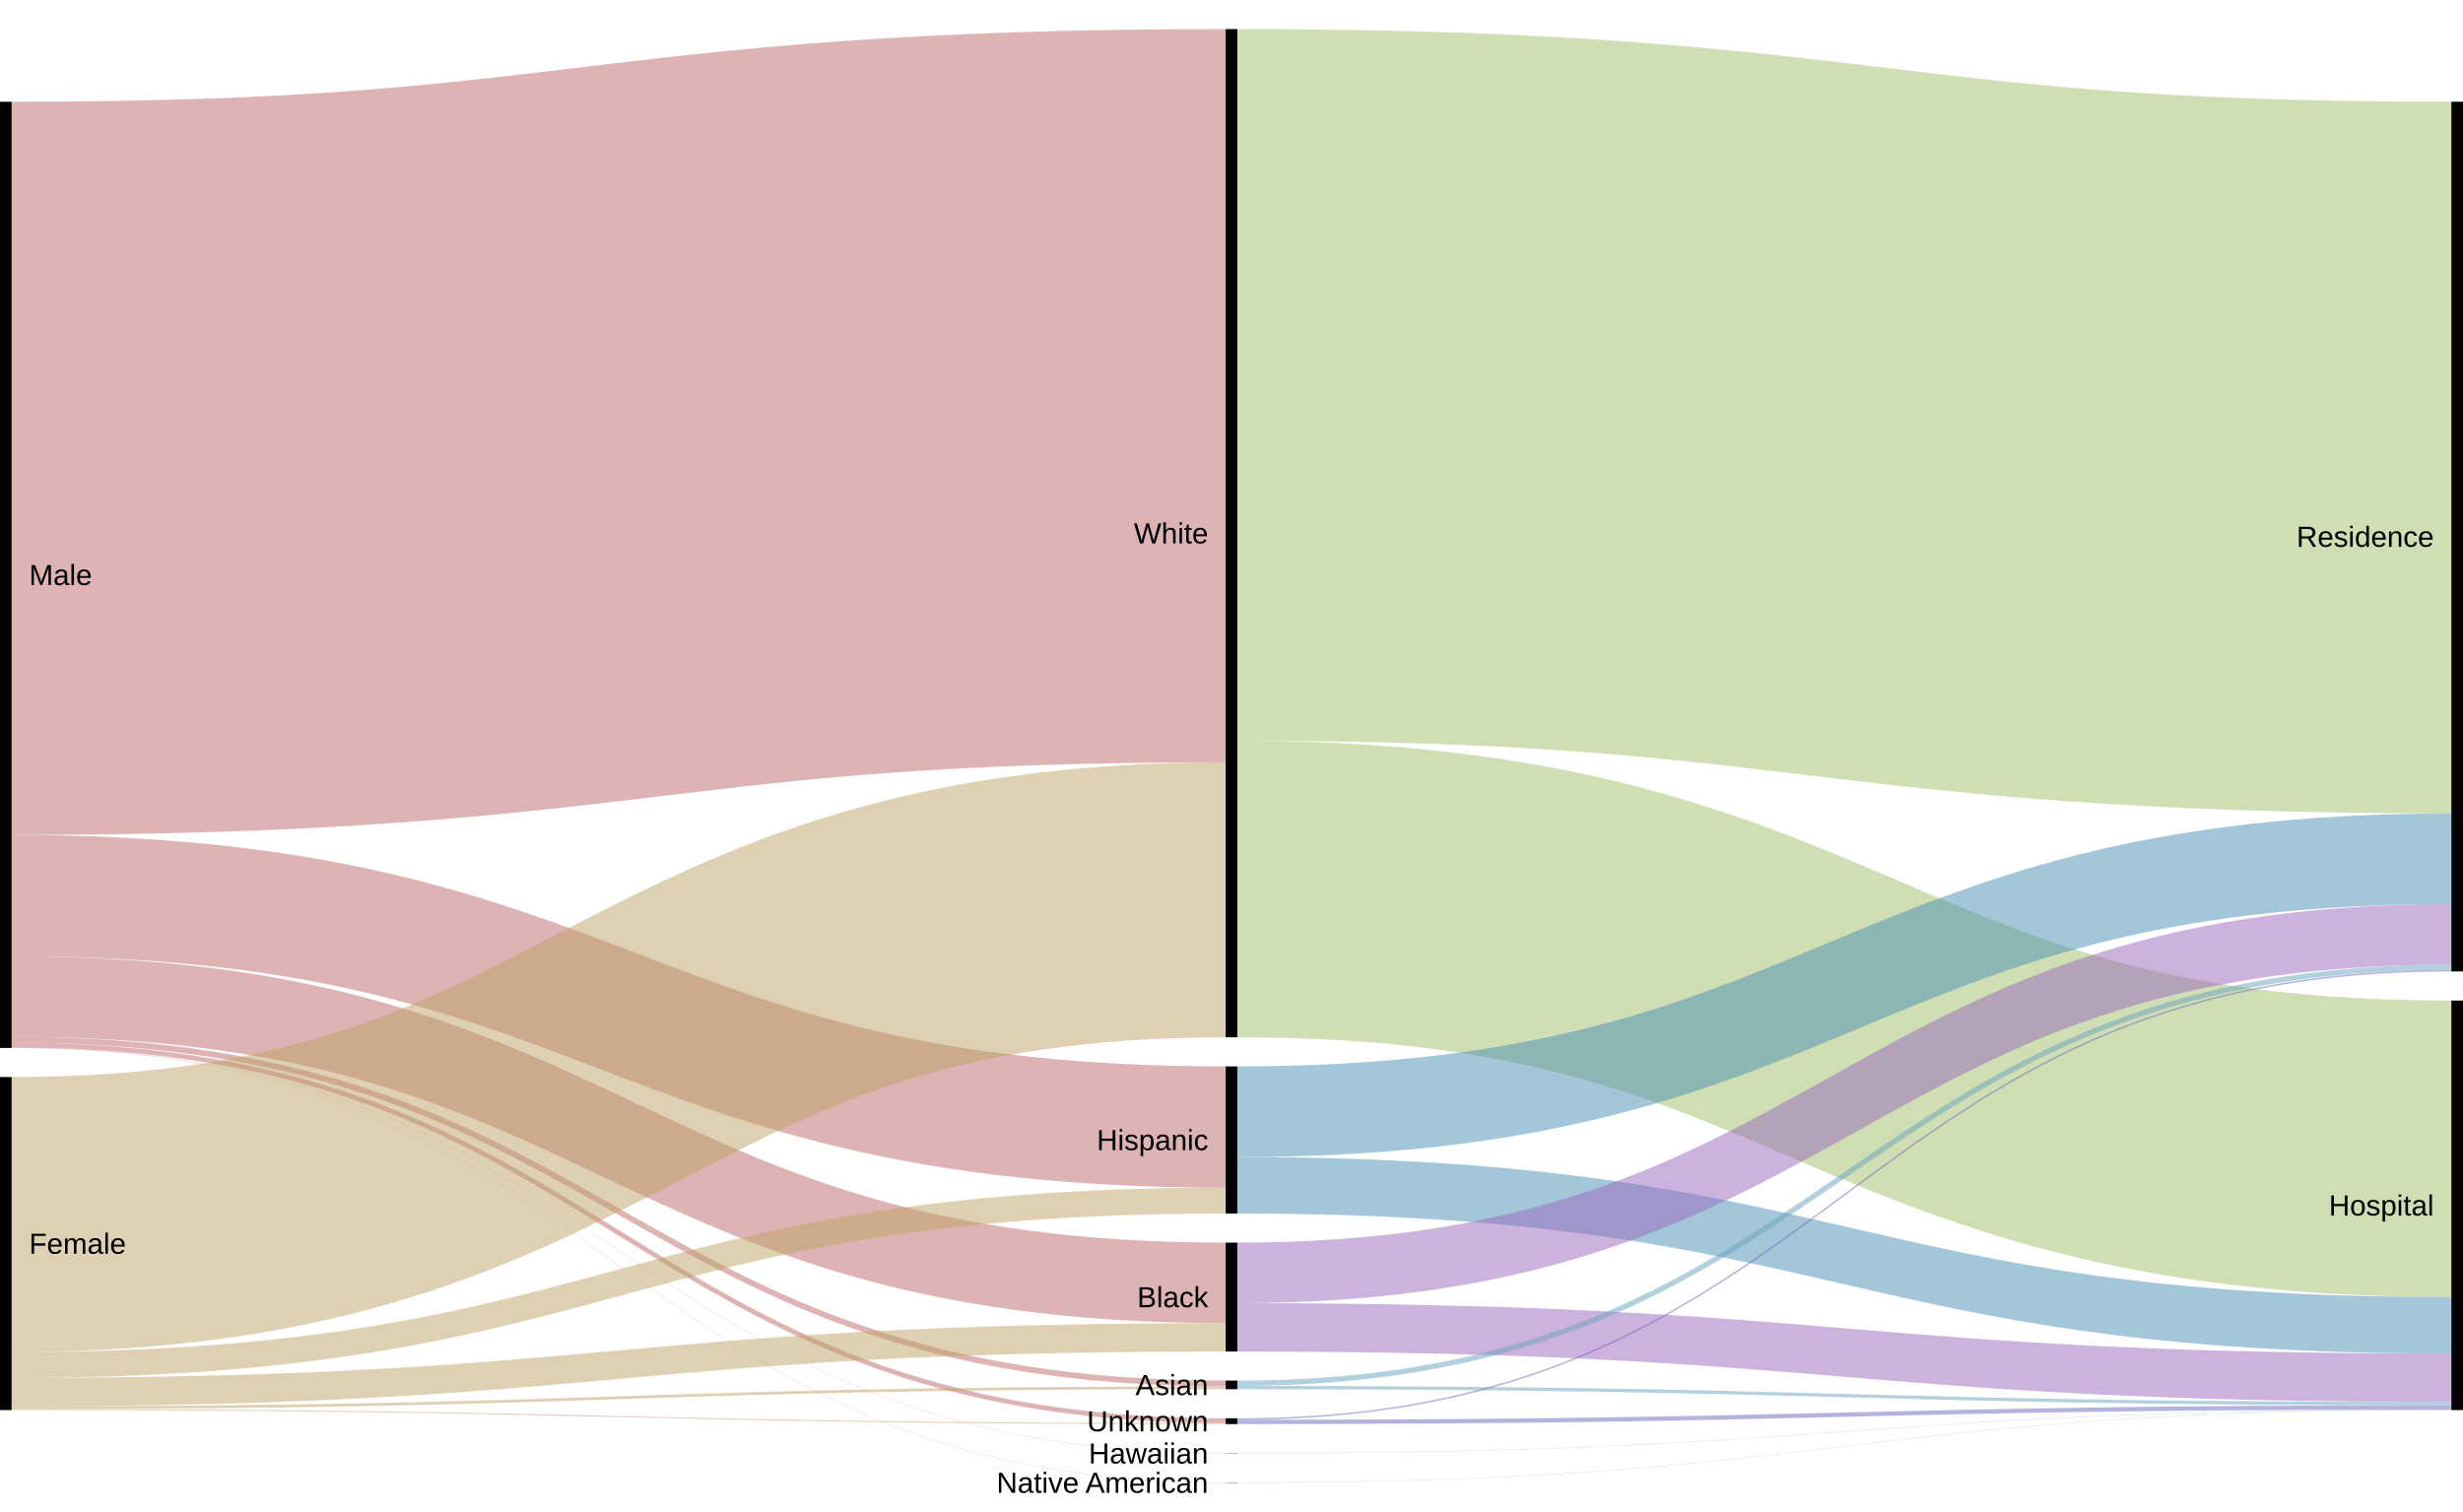
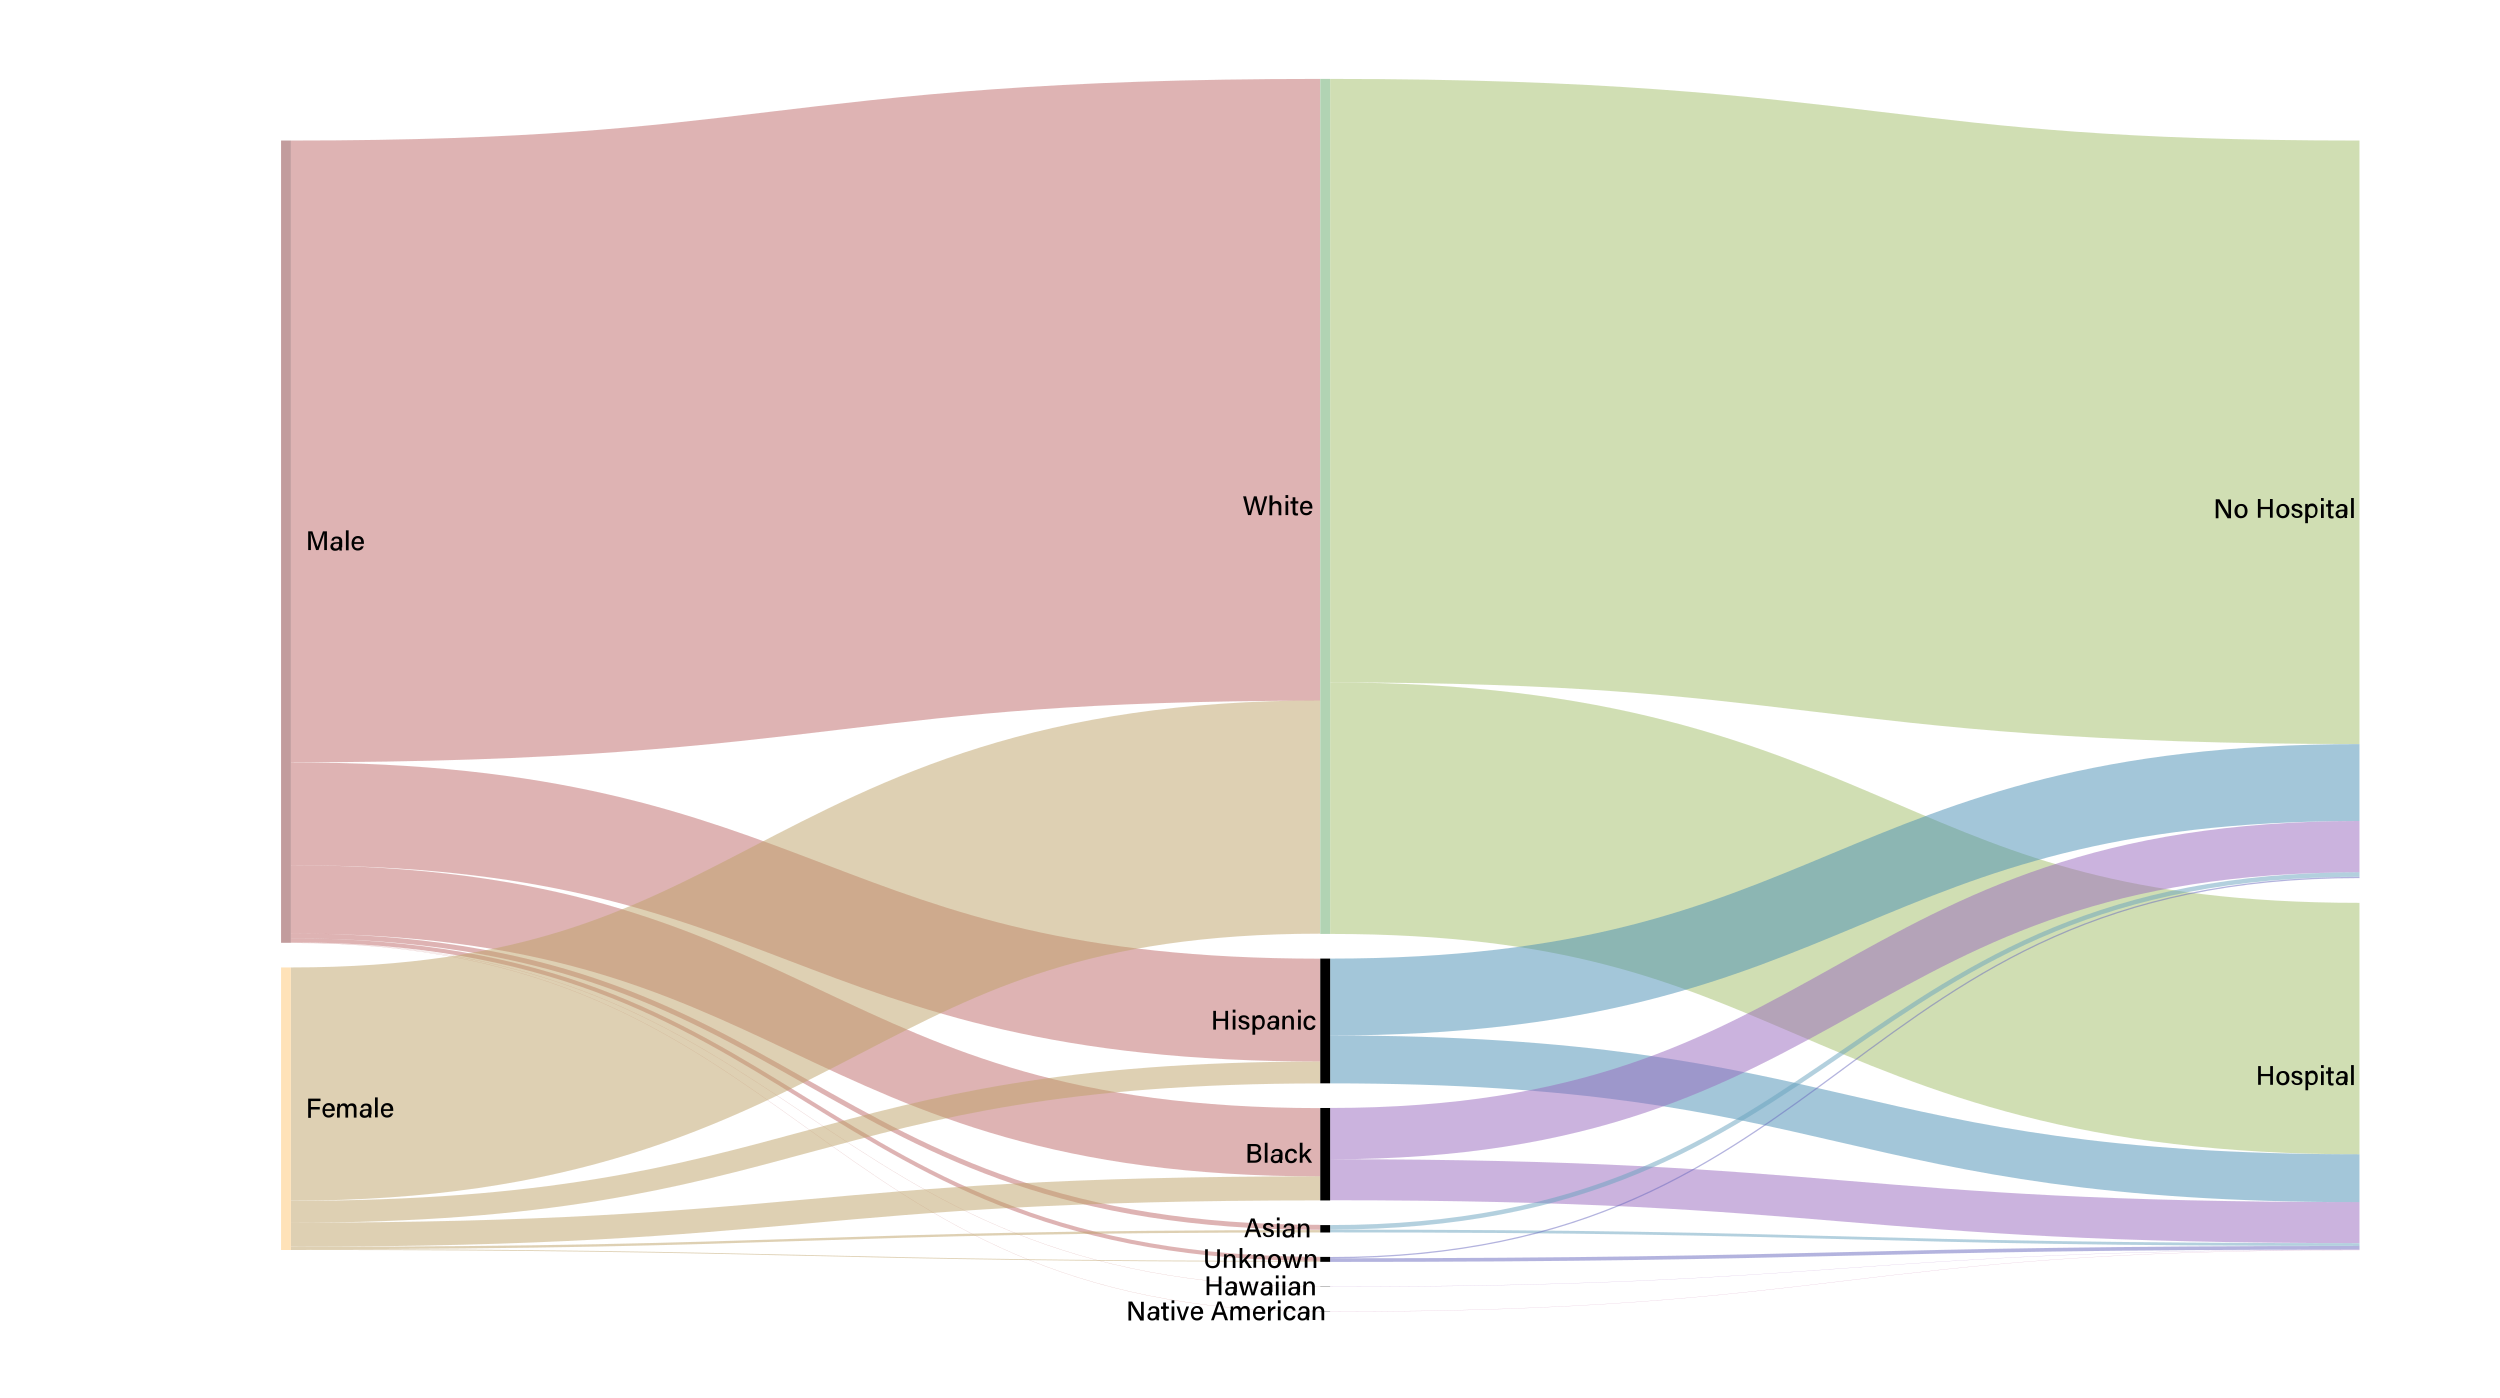
- <svg xmlns="http://www.w3.org/2000/svg" width="847" height="520" version="1.1">
+ <svg xmlns="http://www.w3.org/2000/svg" version="1.1" id="Layer_1" x="0px" y="0px" viewBox="0 0 1014 567" style="enable-background:new 0 0 1014 567;" xml:space="preserve">
+   <style type="text/css">
+ 	.st0{fill:none;stroke:#BF6969;stroke-width:252.188;stroke-opacity:0.5;}
+ 	.st1{fill:none;stroke:#BF6969;stroke-width:41.726;stroke-opacity:0.5;}
+ 	.st2{fill:none;stroke:#BF6969;stroke-width:27.701;stroke-opacity:0.5;}
+ 	.st3{fill:none;stroke:#BF6969;stroke-width:2.004;stroke-opacity:0.5;}
+ 	.st4{fill:none;stroke:#BF6969;stroke-width:1.655;stroke-opacity:0.5;}
+ 	.st5{fill:none;stroke:#BF6969;stroke-width:8.711147e-02;stroke-opacity:0.5;}
+ 	.st6{fill:none;stroke:#BFA269;stroke-width:8.885;stroke-opacity:0.5;}
+ 	.st7{fill:none;stroke:#BFA269;stroke-width:94.603;stroke-opacity:0.5;}
+ 	.st8{fill:none;stroke:#BFA269;stroke-width:9.757;stroke-opacity:0.5;}
+ 	.st9{fill:none;stroke:#BFA269;stroke-width:0.348;stroke-opacity:0.5;}
+ 	.st10{fill:none;stroke:#BFA269;stroke-width:0.958;stroke-opacity:0.5;}
+ 	.st11{fill:none;stroke:#A2BF69;stroke-width:244.783;stroke-opacity:0.5;}
+ 	.st12{fill:none;stroke:#A2BF69;stroke-width:102.007;stroke-opacity:0.5;}
+ 	.st13{fill:none;stroke:#488EB5;stroke-width:31.186;stroke-opacity:0.5;}
+ 	.st14{fill:none;stroke:#488EB5;stroke-width:19.426;stroke-opacity:0.5;}
+ 	.st15{fill:none;stroke:#9969BF;stroke-width:16.638;stroke-opacity:0.5;}
+ 	.st16{fill:none;stroke:#9969BF;stroke-width:20.82;stroke-opacity:0.5;}
+ 	.st17{fill:none;stroke:#69A2BF;stroke-width:1.132;stroke-opacity:0.5;}
+ 	.st18{fill:none;stroke:#69A2BF;stroke-width:1.829;stroke-opacity:0.5;}
+ 	.st19{fill:none;stroke:#6969BF;stroke-width:0.523;stroke-opacity:0.5;}
+ 	.st20{fill:none;stroke:#6969BF;stroke-width:1.481;stroke-opacity:0.5;}
+ 	.st21{fill:none;stroke:#A269BF;stroke-width:8.711147e-02;stroke-opacity:0.5;}
+ 	.st22{fill:none;stroke:#BF69A2;stroke-width:8.711147e-02;stroke-opacity:0.5;}
+ 	.st23{enable-background:new    ;}
+ 	.st24{fill:#B1D3B3;}
+ 	.st25{fill:#FFE2B8;}
+ 	.st26{fill:#C29C9D;}
+ </style>
  <g transform="translate(0, 10)">
-     <g class="links" fill="none" stroke-opacity="0.5">
-       <path d="M4,151.094C212.75,151.094,212.75,126.094,421.5,126.094" stroke-width="252.188" style="stroke: rgb(191, 105, 105);" />
-       <path d="M4,298.051C212.75,298.051,212.75,377.654,421.5,377.654" stroke-width="41.726" style="stroke: rgb(191, 105, 105);" />
-       <path d="M4,332.765C212.75,332.765,212.75,431.253,421.5,431.253" stroke-width="27.701" style="stroke: rgb(191, 105, 105);" />
-       <path d="M4,347.617C212.75,347.617,212.75,465.862,421.5,465.862" stroke-width="2.004" style="stroke: rgb(191, 105, 105);" />
-       <path d="M4,349.447C212.75,349.447,212.75,478.65,421.5,478.65" stroke-width="1.655" style="stroke: rgb(191, 105, 105);" />
-       <path d="M4,350.318C212.75,350.318,212.75,489.869,421.5,489.869" stroke-width="0.087" style="stroke: rgb(191, 105, 105);" />
-       <path d="M4,350.405C212.75,350.405,212.75,499.956,421.5,499.956" stroke-width="0.087" style="stroke: rgb(191, 105, 105);" />
-       <path d="M4,459.494C212.75,459.494,212.75,402.96,421.5,402.96" stroke-width="8.885" style="stroke: rgb(191, 162, 105);" />
-       <path d="M4,407.75C212.75,407.75,212.75,299.489,421.5,299.489" stroke-width="94.603" style="stroke: rgb(191, 162, 105);" />
-       <path d="M4,468.815C212.75,468.815,212.75,449.982,421.5,449.982" stroke-width="9.756" style="stroke: rgb(191, 162, 105);" />
-       <path d="M4,474.826C212.75,474.826,212.75,479.652,421.5,479.652" stroke-width="0.348" style="stroke: rgb(191, 162, 105);" />
-       <path d="M4,474.172C212.75,474.172,212.75,467.343,421.5,467.343" stroke-width="0.958" style="stroke: rgb(191, 162, 105);" />
-       <path d="M425.5,122.392C634.25,122.392,634.25,147.392,843,147.392" stroke-width="244.783" style="stroke: rgb(162, 191, 105);" />
-       <path d="M425.5,295.787C634.25,295.787,634.25,385.145,843,385.145" stroke-width="102.008" style="stroke: rgb(162, 191, 105);" />
-       <path d="M425.5,372.384C634.25,372.384,634.25,285.376,843,285.376" stroke-width="31.186" style="stroke: rgb(72, 142, 181);" />
-       <path d="M425.5,397.69C634.25,397.69,634.25,445.861,843,445.861" stroke-width="19.426" style="stroke: rgb(72, 142, 181);" />
-       <path d="M425.5,446.541C634.25,446.541,634.25,463.893,843,463.893" stroke-width="16.638" style="stroke: rgb(153, 105, 191);" />
-       <path d="M425.5,427.812C634.25,427.812,634.25,311.379,843,311.379" stroke-width="20.82" style="stroke: rgb(153, 105, 191);" />
-       <path d="M425.5,467.256C634.25,467.256,634.25,472.779,843,472.779" stroke-width="1.132" style="stroke: rgb(105, 162, 191);" />
-       <path d="M425.5,465.775C634.25,465.775,634.25,322.703,843,322.703" stroke-width="1.829" style="stroke: rgb(105, 162, 191);" />
-       <path d="M425.5,478.084C634.25,478.084,634.25,323.879,843,323.879" stroke-width="0.523" style="stroke: rgb(105, 105, 191);" />
-       <path d="M425.5,479.085C634.25,479.085,634.25,474.085,843,474.085" stroke-width="1.481" style="stroke: rgb(105, 105, 191);" />
-       <path d="M425.5,489.869C634.25,489.869,634.25,474.869,843,474.869" stroke-width="0.087" style="stroke: rgb(162, 105, 191);" />
-       <path d="M425.5,499.956C634.25,499.956,634.25,474.956,843,474.956" stroke-width="0.087" style="stroke: rgb(191, 105, 162);" />
+     <g>
+       <path class="st0" d="M118,173.1c208.8,0,208.8-25,417.5-25" />
+       <path class="st1" d="M118,320.1c208.8,0,208.8,79.6,417.5,79.6" />
+       <path class="st2" d="M118,354.8c208.8,0,208.8,98.5,417.5,98.5" />
+       <path class="st3" d="M118,369.6c208.8,0,208.8,118.2,417.5,118.2" />
+       <path class="st4" d="M118,371.4c208.8,0,208.8,129.2,417.5,129.2" />
+       <path class="st5" d="M118,372.3c208.8,0,208.8,139.6,417.5,139.6" />
+       <path class="st5" d="M118,372.4c208.8,0,208.8,149.6,417.5,149.6" />
+       <path class="st6" d="M118,481.5c208.8,0,208.8-56.5,417.5-56.5" />
+       <path class="st7" d="M118,429.7c208.8,0,208.8-108.3,417.5-108.3" />
+       <path class="st8" d="M118,490.8c208.8,0,208.8-18.8,417.5-18.8" />
+       <path class="st9" d="M118,496.8c208.8,0,208.8,4.8,417.5,4.8" />
+       <path class="st10" d="M118,496.2c208.8,0,208.8-6.8,417.5-6.8" />
+       <path class="st11" d="M539.5,144.4c208.8,0,208.8,25,417.5,25" />
+       <path class="st12" d="M539.5,317.8c208.8,0,208.8,89.4,417.5,89.4" />
+       <path class="st13" d="M539.5,394.4c208.8,0,208.8-87,417.5-87" />
+       <path class="st14" d="M539.5,419.7c208.8,0,208.8,48.2,417.5,48.2" />
+       <path class="st15" d="M539.5,468.5c208.8,0,208.8,17.4,417.5,17.4" />
+       <path class="st16" d="M539.5,449.8c208.8,0,208.8-116.4,417.5-116.4" />
+       <path class="st17" d="M539.5,489.3c208.8,0,208.8,5.5,417.5,5.5" />
+       <path class="st18" d="M539.5,487.8c208.8,0,208.8-143.1,417.5-143.1" />
+       <path class="st19" d="M539.5,500.1c208.8,0,208.8-154.2,417.5-154.2" />
+       <path class="st20" d="M539.5,501.1c208.8,0,208.8-5,417.5-5" />
+       <path class="st21" d="M539.5,511.9c208.8,0,208.8-15,417.5-15" />
+       <path class="st22" d="M539.5,522c208.8,0,208.8-25,417.5-25" />
    </g>
-     <g class="nodes" font-family="Arial, Helvetica" font-size="10">
-       <g>
-         <rect x="843" y="334.141" height="140.859" width="4" fill="#000" />
-         <text x="837" y="404.57" dy="0.35em" text-anchor="end">Hospital</text>
-       </g>
-       <g>
-         <rect x="843" y="25" height="299.141" width="4" fill="#000" />
-         <text x="837" y="174.57" dy="0.35em" text-anchor="end">Residence</text>
-       </g>
-       <g>
-         <rect x="421.5" y="464.86" height="2.962" width="4" fill="#000" />
-         <text x="415.5" y="466.341" dy="0.35em" text-anchor="end">Asian</text>
-       </g>
-       <g>
-         <rect x="421.5" y="417.402" height="37.458" width="4" fill="#000" />
-         <text x="415.5" y="436.131" dy="0.35em" text-anchor="end">Black</text>
-       </g>
-       <g>
-         <rect x="421.5" y="489.826" height="0.087" width="4" fill="#000" />
-         <text x="415.5" y="489.869" dy="0.35em" text-anchor="end">Hawaiian</text>
-       </g>
-       <g>
-         <rect x="421.5" y="356.791" height="50.612" width="4" fill="#000" />
-         <text x="415.5" y="382.097" dy="0.35em" text-anchor="end">Hispanic</text>
-       </g>
-       <g>
-         <rect x="421.5" y="499.913" height="0.087" width="4" fill="#000" />
-         <text x="415.5" y="499.956" dy="0.35em" text-anchor="end">Native American</text>
-       </g>
-       <g>
-         <rect x="421.5" y="477.822" height="2.004" width="4" fill="#000" />
-         <text x="415.5" y="478.824" dy="0.35em" text-anchor="end">Unknown</text>
-       </g>
-       <g>
-         <rect x="421.5" y="-2.842170943040401e-14" height="346.791" width="4" fill="#000" />
-         <text x="415.5" y="173.395" dy="0.35em" text-anchor="end">White</text>
-       </g>
-       <g>
-         <rect x="0" y="360.448" height="114.552" width="4" fill="#000" />
-         <text x="10" y="417.724" dy="0.35em" text-anchor="start">Female</text>
-       </g>
-       <g>
-         <rect x="0" y="25" height="325.448" width="4" fill="#000" />
-         <text x="10" y="187.724" dy="0.35em" text-anchor="start">Male</text>
+     <g>
+       <g>
+         <g>
+           <g class="st23">
+             <path d="M915.9,422.4h1.1v3.2h3.8v-3.2h1.1v7.6h-1.1v-3.5H917v3.5h-1.1V422.4z" />
+             <path d="M928.6,427.3c0,1.6-0.9,2.9-2.7,2.9c-1.6,0-2.6-1.2-2.6-2.9c0-1.7,1-2.9,2.7-2.9C927.6,424.3,928.6,425.5,928.6,427.3z        M924.4,427.3c0,1.2,0.6,2,1.5,2c1,0,1.5-0.8,1.5-2c0-1.2-0.5-2.1-1.5-2.1C925,425.2,924.4,426,924.4,427.3z" />
+             <path d="M930.4,428.5c0.2,0.6,0.6,0.9,1.3,0.9c0.8,0,1.1-0.3,1.1-0.8c0-0.5-0.3-0.7-1.3-1c-1.6-0.4-2-0.9-2-1.7       c0-0.8,0.6-1.6,2.1-1.6c1.5,0,2.1,0.9,2.2,1.6h-1c-0.1-0.3-0.3-0.8-1.2-0.8c-0.7,0-1,0.3-1,0.7c0,0.4,0.2,0.6,1.2,0.8       c1.7,0.4,2.1,1,2.1,1.8c0,1-0.8,1.7-2.2,1.7c-1.5,0-2.2-0.8-2.3-1.8H930.4z" />
+             <path d="M936.2,429.4v2.8h-1.1v-6.4c0-0.5,0-0.9,0-1.4h1c0,0.2,0,0.5,0,0.8c0.3-0.5,0.8-1,1.8-1c1.3,0,2.2,1.1,2.2,2.8       c0,2-1.1,3.1-2.4,3.1C936.9,430.2,936.4,429.8,936.2,429.4z M939.1,427.2c0-1.2-0.5-1.9-1.4-1.9c-1.1,0-1.5,0.7-1.5,2       c0,1.3,0.4,2,1.5,2C938.6,429.3,939.1,428.5,939.1,427.2z" />
+             <path d="M941.4,422h1.1v1.2h-1.1V422z M941.4,424.5h1.1v5.6h-1.1V424.5z" />
+             <path d="M943.4,424.5h0.9v-1.6h1.1v1.6h1.2v0.9h-1.2v3.2c0,0.5,0.1,0.8,0.6,0.8c0.1,0,0.3,0,0.5,0v0.8       c-0.3,0.1-0.6,0.1-0.9,0.1c-0.9,0-1.3-0.5-1.3-1.4v-3.4h-0.9V424.5z" />
+             <path d="M952,428.8c0,0.5,0,1.1,0.1,1.3h-1c0-0.1-0.1-0.4-0.1-0.7c-0.2,0.4-0.6,0.8-1.7,0.8c-1.3,0-1.9-0.9-1.9-1.7       c0-1.3,1-1.8,2.7-1.8c0.4,0,0.7,0,0.9,0v-0.5c0-0.5-0.2-1-1.1-1c-0.9,0-1,0.4-1.1,0.9h-1c0.1-0.8,0.6-1.7,2.2-1.7       c1.4,0,2.2,0.6,2.2,1.9V428.8z M950.9,427.4c-0.2,0-0.6,0-0.9,0c-1.1,0-1.6,0.3-1.6,1c0,0.5,0.4,1,1,1c1.3,0,1.4-0.9,1.4-1.8       V427.4z" />
+             <path d="M953.6,430.1V422h1.1v8.1H953.6z" />
+           </g>
+         </g>
+       </g>
+       <g>
+         <g>
+           <g class="st23">
+             <path d="M898.7,200.1v-7.6h1.5c1.1,1.8,3.3,5.4,3.7,6.3h0c-0.1-0.9-0.1-2.2-0.1-3.4v-2.8h1.1v7.6h-1.4c-1-1.6-3.4-5.6-3.8-6.5       h0c0.1,0.8,0.1,2.2,0.1,3.6v2.9H898.7z" />
+             <path d="M911.6,197.3c0,1.6-0.9,2.9-2.7,2.9c-1.6,0-2.6-1.2-2.6-2.9c0-1.7,1-2.9,2.7-2.9C910.6,194.3,911.6,195.5,911.6,197.3z        M907.5,197.3c0,1.2,0.6,2,1.5,2c1,0,1.5-0.8,1.5-2c0-1.2-0.5-2.1-1.5-2.1C908,195.2,907.5,196,907.5,197.3z" />
+             <path d="M915.8,192.4h1.1v3.2h3.8v-3.2h1.1v7.6h-1.1v-3.5h-3.8v3.5h-1.1V192.4z" />
+             <path d="M928.6,197.3c0,1.6-0.9,2.9-2.7,2.9c-1.6,0-2.6-1.2-2.6-2.9c0-1.7,1-2.9,2.7-2.9C927.5,194.3,928.6,195.5,928.6,197.3z        M924.4,197.3c0,1.2,0.6,2,1.5,2c1,0,1.5-0.8,1.5-2c0-1.2-0.5-2.1-1.5-2.1C924.9,195.2,924.4,196,924.4,197.3z" />
+             <path d="M930.4,198.5c0.2,0.6,0.6,0.9,1.3,0.9c0.8,0,1.1-0.3,1.1-0.8c0-0.5-0.3-0.7-1.3-1c-1.6-0.4-2-0.9-2-1.7       c0-0.8,0.6-1.6,2.1-1.6c1.5,0,2.1,0.9,2.2,1.6h-1c-0.1-0.3-0.3-0.8-1.2-0.8c-0.7,0-1,0.3-1,0.7c0,0.4,0.2,0.6,1.2,0.8       c1.7,0.4,2.1,1,2.1,1.8c0,1-0.8,1.7-2.2,1.7c-1.5,0-2.2-0.8-2.3-1.8H930.4z" />
+             <path d="M936.1,199.4v2.8h-1.1v-6.4c0-0.5,0-0.9,0-1.4h1c0,0.2,0,0.5,0,0.8c0.3-0.5,0.8-1,1.8-1c1.3,0,2.2,1.1,2.2,2.8       c0,2-1.1,3.1-2.4,3.1C936.9,200.2,936.4,199.8,936.1,199.4z M939.1,197.2c0-1.2-0.5-1.9-1.4-1.9c-1.1,0-1.5,0.7-1.5,2       c0,1.3,0.4,2,1.5,2C938.5,199.3,939.1,198.5,939.1,197.2z" />
+             <path d="M941.4,192h1.1v1.2h-1.1V192z M941.4,194.5h1.1v5.6h-1.1V194.5z" />
+             <path d="M943.4,194.5h0.9v-1.6h1.1v1.6h1.2v0.9h-1.2v3.2c0,0.5,0.1,0.8,0.6,0.8c0.1,0,0.3,0,0.5,0v0.8       c-0.3,0.1-0.6,0.1-0.9,0.1c-0.9,0-1.3-0.5-1.3-1.4v-3.4h-0.9V194.5z" />
+             <path d="M951.9,198.8c0,0.5,0,1.1,0.1,1.3h-1c0-0.1-0.1-0.4-0.1-0.7c-0.2,0.4-0.6,0.8-1.7,0.8c-1.3,0-1.9-0.9-1.9-1.7       c0-1.3,1-1.8,2.7-1.8c0.4,0,0.7,0,0.9,0v-0.5c0-0.5-0.2-1-1.1-1c-0.9,0-1,0.4-1.1,0.9h-1c0.1-0.8,0.6-1.7,2.2-1.7       c1.4,0,2.2,0.6,2.2,1.9V198.8z M950.9,197.4c-0.2,0-0.6,0-0.9,0c-1.1,0-1.6,0.3-1.6,1c0,0.5,0.4,1,1,1c1.3,0,1.4-0.9,1.4-1.8       V197.4z" />
+             <path d="M953.6,200.1V192h1.1v8.1H953.6z" />
+           </g>
+         </g>
+       </g>
+       <g>
+         <rect x="535.5" y="486.9" width="4" height="3" />
+         <g>
+           <g class="st23">
+             <path d="M506.6,489.6l-0.8,2.2h-1.1l2.7-7.6h1.4l2.8,7.6h-1.2l-0.8-2.2H506.6z M509.3,488.7c-0.7-1.9-1.1-3-1.3-3.6h0       c-0.2,0.7-0.6,1.9-1.2,3.6H509.3z" />
+             <path d="M513.2,490.2c0.2,0.6,0.6,0.9,1.3,0.9c0.8,0,1.1-0.3,1.1-0.8c0-0.5-0.3-0.7-1.3-1c-1.6-0.4-2-0.9-2-1.7       c0-0.8,0.6-1.6,2.1-1.6c1.5,0,2.1,0.9,2.2,1.6h-1c-0.1-0.3-0.3-0.8-1.2-0.8c-0.7,0-1,0.3-1,0.7c0,0.4,0.2,0.6,1.2,0.8       c1.7,0.4,2.1,1,2.1,1.8c0,1-0.8,1.7-2.2,1.7c-1.5,0-2.2-0.8-2.3-1.8H513.2z" />
+             <path d="M517.9,483.8h1.1v1.2h-1.1V483.8z M517.9,486.2h1.1v5.6h-1.1V486.2z" />
+             <path d="M524.8,490.6c0,0.5,0,1.1,0.1,1.3h-1c0-0.1-0.1-0.4-0.1-0.7c-0.2,0.4-0.6,0.8-1.7,0.8c-1.3,0-1.9-0.9-1.9-1.7       c0-1.3,1-1.8,2.7-1.8c0.4,0,0.7,0,0.9,0V488c0-0.5-0.2-1-1.1-1c-0.9,0-1,0.4-1.1,0.9h-1c0.1-0.8,0.6-1.7,2.2-1.7       c1.4,0,2.2,0.6,2.2,1.9V490.6z M523.8,489.1c-0.2,0-0.6,0-0.9,0c-1.1,0-1.6,0.3-1.6,1c0,0.5,0.4,1,1,1c1.3,0,1.4-0.9,1.4-1.8       V489.1z" />
+             <path d="M526.5,487.7c0-0.5,0-1,0-1.4h1c0,0.2,0,0.7,0,0.9c0.2-0.5,0.7-1,1.7-1c1.1,0,1.9,0.7,1.9,2.1v3.6h-1.1v-3.5       c0-0.8-0.3-1.4-1.1-1.4c-1,0-1.4,0.7-1.4,1.8v3h-1.1V487.7z" />
+           </g>
+         </g>
+       </g>
+       <g>
+         <rect x="535.5" y="439.4" width="4" height="37.5" />
+         <g>
+           <g class="st23">
+             <path d="M506,454h3c1.7,0,2.4,0.9,2.4,1.9c0,0.9-0.5,1.5-1.1,1.7c0.5,0.2,1.3,0.7,1.3,1.8c0,1.4-1.1,2.2-2.6,2.2H506V454z        M508.9,457.1c1,0,1.5-0.4,1.5-1.1c0-0.7-0.5-1.1-1.3-1.1h-1.8v2.2H508.9z M507.1,460.7h1.8c0.9,0,1.6-0.4,1.6-1.3       c0-0.8-0.5-1.3-1.7-1.3h-1.7V460.7z" />
+             <path d="M513,461.6v-8.1h1.1v8.1H513z" />
+             <path d="M520,460.4c0,0.5,0,1.1,0.1,1.3h-1c0-0.1-0.1-0.4-0.1-0.7c-0.2,0.4-0.6,0.8-1.7,0.8c-1.3,0-1.9-0.9-1.9-1.7       c0-1.3,1-1.8,2.7-1.8c0.4,0,0.7,0,0.9,0v-0.5c0-0.5-0.2-1-1.1-1c-0.9,0-1,0.4-1.1,0.9h-1c0.1-0.8,0.6-1.7,2.2-1.7       c1.4,0,2.2,0.6,2.2,1.9V460.4z M518.9,458.9c-0.2,0-0.6,0-0.9,0c-1.1,0-1.6,0.3-1.6,1c0,0.5,0.4,1,1,1c1.3,0,1.4-0.9,1.4-1.8       V458.9z" />
+             <path d="M526.1,459.9c-0.2,1-0.9,1.9-2.4,1.9c-1.6,0-2.5-1.1-2.5-2.9c0-1.6,0.9-3,2.6-3c1.7,0,2.2,1.2,2.3,1.9H525       c-0.1-0.5-0.5-1-1.2-1c-0.9,0-1.5,0.8-1.5,2c0,1.3,0.5,2.1,1.4,2.1c0.7,0,1.1-0.4,1.3-1H526.1z" />
+             <path d="M528.3,458.6c0.5-0.6,1.6-1.8,2.4-2.6h1.3l-2.1,2.2l2.3,3.4h-1.3l-1.8-2.7l-0.8,0.8v1.9h-1.1v-8.1h1.1V458.6z" />
+           </g>
+         </g>
+       </g>
+       <g>
+         <rect x="535.5" y="511.8" width="4" height="0.1" />
+         <g>
+           <g class="st23">
+             <path d="M489.4,507.7h1.1v3.2h3.8v-3.2h1.1v7.6h-1.1v-3.5h-3.8v3.5h-1.1V507.7z" />
+             <path d="M501.5,514.1c0,0.5,0,1.1,0.1,1.3h-1c0-0.1-0.1-0.4-0.1-0.7c-0.2,0.4-0.6,0.8-1.7,0.8c-1.3,0-1.9-0.9-1.9-1.7       c0-1.3,1-1.8,2.7-1.8c0.4,0,0.7,0,0.9,0v-0.5c0-0.5-0.2-1-1.1-1c-0.9,0-1,0.4-1.1,0.9h-1c0.1-0.8,0.6-1.7,2.2-1.7       c1.4,0,2.2,0.6,2.2,1.9V514.1z M500.4,512.7c-0.2,0-0.6,0-0.9,0c-1.1,0-1.6,0.3-1.6,1c0,0.5,0.4,1,1,1c1.3,0,1.4-0.9,1.4-1.8       V512.7z" />
+             <path d="M503.7,509.8c0.7,2.6,1,4,1.1,4.6h0c0.1-0.5,0.5-1.8,1.2-4.6h1c0.8,3.1,1.1,4,1.2,4.5h0c0.1-0.6,0.3-1.4,1.2-4.5h1.1       l-1.7,5.6h-1.2c-0.5-2.1-1-3.8-1.1-4.4h0c-0.1,0.6-0.6,2.2-1.2,4.4h-1.2l-1.6-5.6H503.7z" />
+             <path d="M515.9,514.1c0,0.5,0,1.1,0.1,1.3h-1c0-0.1-0.1-0.4-0.1-0.7c-0.2,0.4-0.6,0.8-1.7,0.8c-1.3,0-1.9-0.9-1.9-1.7       c0-1.3,1-1.8,2.7-1.8c0.4,0,0.7,0,0.9,0v-0.5c0-0.5-0.2-1-1.1-1c-0.9,0-1,0.4-1.1,0.9h-1c0.1-0.8,0.6-1.7,2.2-1.7       c1.4,0,2.2,0.6,2.2,1.9V514.1z M514.8,512.7c-0.2,0-0.6,0-0.9,0c-1.1,0-1.6,0.3-1.6,1c0,0.5,0.4,1,1,1c1.3,0,1.4-0.9,1.4-1.8       V512.7z" />
+             <path d="M517.5,507.3h1.1v1.2h-1.1V507.3z M517.5,509.8h1.1v5.6h-1.1V509.8z" />
+             <path d="M520.2,507.3h1.1v1.2h-1.1V507.3z M520.2,509.8h1.1v5.6h-1.1V509.8z" />
+             <path d="M527.1,514.1c0,0.5,0,1.1,0.1,1.3h-1c0-0.1-0.1-0.4-0.1-0.7c-0.2,0.4-0.6,0.8-1.7,0.8c-1.3,0-1.9-0.9-1.9-1.7       c0-1.3,1-1.8,2.7-1.8c0.4,0,0.7,0,0.9,0v-0.5c0-0.5-0.2-1-1.1-1c-0.9,0-1,0.4-1.1,0.9h-1c0.1-0.8,0.6-1.7,2.2-1.7       c1.4,0,2.2,0.6,2.2,1.9V514.1z M526.1,512.7c-0.2,0-0.6,0-0.9,0c-1.1,0-1.6,0.3-1.6,1c0,0.5,0.4,1,1,1c1.3,0,1.4-0.9,1.4-1.8       V512.7z" />
+             <path d="M528.7,511.2c0-0.5,0-1,0-1.4h1c0,0.2,0,0.7,0,0.9c0.2-0.5,0.7-1,1.7-1c1.1,0,1.9,0.7,1.9,2.1v3.6h-1.1v-3.5       c0-0.8-0.3-1.4-1.1-1.4c-1,0-1.4,0.7-1.4,1.8v3h-1.1V511.2z" />
+           </g>
+         </g>
+       </g>
+       <g>
+         <rect x="535.5" y="378.8" width="4" height="50.6" />
+         <g>
+           <g class="st23">
+             <path d="M492.1,400h1.1v3.2h3.8V400h1.1v7.6h-1.1v-3.5h-3.8v3.5h-1.1V400z" />
+             <path d="M500,399.5h1.1v1.2H500V399.5z M500,402h1.1v5.6H500V402z" />
+             <path d="M503.3,406c0.2,0.6,0.6,0.9,1.3,0.9c0.8,0,1.1-0.3,1.1-0.8c0-0.5-0.3-0.7-1.3-1c-1.6-0.4-2-0.9-2-1.7       c0-0.8,0.6-1.6,2.1-1.6c1.5,0,2.1,0.9,2.2,1.6h-1c-0.1-0.3-0.3-0.8-1.2-0.8c-0.7,0-1,0.3-1,0.7c0,0.4,0.2,0.6,1.2,0.8       c1.7,0.4,2.1,1,2.1,1.8c0,1-0.8,1.7-2.2,1.7c-1.5,0-2.2-0.8-2.3-1.8H503.3z" />
+             <path d="M509.1,406.9v2.8H508v-6.4c0-0.5,0-0.9,0-1.4h1c0,0.2,0,0.5,0,0.8c0.3-0.5,0.8-1,1.8-1c1.3,0,2.2,1.1,2.2,2.8       c0,2-1.1,3.1-2.4,3.1C509.8,407.7,509.3,407.4,509.1,406.9z M512,404.7c0-1.2-0.5-1.9-1.4-1.9c-1.1,0-1.5,0.7-1.5,2       c0,1.3,0.4,2,1.5,2C511.5,406.8,512,406,512,404.7z" />
+             <path d="M518.6,406.3c0,0.5,0,1.1,0.1,1.3h-1c0-0.1-0.1-0.4-0.1-0.7c-0.2,0.4-0.6,0.8-1.7,0.8c-1.3,0-1.9-0.9-1.9-1.7       c0-1.3,1-1.8,2.7-1.8c0.4,0,0.7,0,0.9,0v-0.5c0-0.5-0.2-1-1.1-1c-0.9,0-1,0.4-1.1,0.9h-1c0.1-0.8,0.6-1.7,2.2-1.7       c1.4,0,2.2,0.6,2.2,1.9V406.3z M517.5,404.9c-0.2,0-0.6,0-0.9,0c-1.1,0-1.6,0.3-1.6,1c0,0.5,0.4,1,1,1c1.3,0,1.4-0.9,1.4-1.8       V404.9z" />
+             <path d="M520.2,403.4c0-0.5,0-1,0-1.4h1c0,0.2,0,0.7,0,0.9c0.2-0.5,0.7-1,1.7-1c1.1,0,1.9,0.7,1.9,2.1v3.6h-1.1v-3.5       c0-0.8-0.3-1.4-1.1-1.4c-1,0-1.4,0.7-1.4,1.8v3h-1.1V403.4z" />
+             <path d="M526.5,399.5h1.1v1.2h-1.1V399.5z M526.5,402h1.1v5.6h-1.1V402z" />
+             <path d="M533.6,405.9c-0.2,1-0.9,1.9-2.4,1.9c-1.6,0-2.5-1.1-2.5-2.9c0-1.6,0.9-3,2.6-3c1.7,0,2.2,1.2,2.3,1.9h-1.1       c-0.1-0.5-0.5-1-1.2-1c-0.9,0-1.5,0.8-1.5,2c0,1.3,0.5,2.1,1.4,2.1c0.7,0,1.1-0.4,1.3-1H533.6z" />
+           </g>
+         </g>
+       </g>
+       <g>
+         <rect x="535.5" y="521.9" width="4" height="0.1" />
+         <g>
+           <g class="st23">
+             <path d="M457.7,525.5v-7.6h1.5c1.1,1.8,3.3,5.4,3.7,6.3h0c-0.1-0.9-0.1-2.2-0.1-3.4v-2.8h1.1v7.6h-1.4c-1-1.6-3.4-5.6-3.8-6.5       h0c0.1,0.8,0.1,2.2,0.1,3.6v2.9H457.7z" />
+             <path d="M470,524.2c0,0.5,0,1.1,0.1,1.3h-1c0-0.1-0.1-0.4-0.1-0.7c-0.2,0.4-0.6,0.8-1.7,0.8c-1.3,0-1.9-0.9-1.9-1.7       c0-1.3,1-1.8,2.7-1.8c0.4,0,0.7,0,0.9,0v-0.5c0-0.5-0.2-1-1.1-1c-0.9,0-1,0.4-1.1,0.9h-1c0.1-0.8,0.6-1.7,2.2-1.7       c1.4,0,2.2,0.6,2.2,1.9V524.2z M468.9,522.8c-0.2,0-0.6,0-0.9,0c-1.1,0-1.6,0.3-1.6,1c0,0.5,0.4,1,1,1c1.3,0,1.4-0.9,1.4-1.8       V522.8z" />
+             <path d="M470.9,519.9h0.9v-1.6h1.1v1.6h1.2v0.9h-1.2v3.2c0,0.5,0.1,0.8,0.6,0.8c0.1,0,0.3,0,0.5,0v0.8       c-0.3,0.1-0.6,0.1-0.9,0.1c-0.9,0-1.3-0.5-1.3-1.4v-3.4h-0.9V519.9z" />
+             <path d="M475.2,517.4h1.1v1.2h-1.1V517.4z M475.2,519.9h1.1v5.6h-1.1V519.9z" />
+             <path d="M478.3,519.9c0.7,2.2,1.2,3.9,1.4,4.6h0c0.1-0.7,0.7-2.4,1.5-4.6h1.1l-2,5.6h-1.2l-1.9-5.6H478.3z" />
+             <path d="M484,522.9c0,1.1,0.5,1.8,1.5,1.8c0.8,0,1.1-0.4,1.3-0.8h1.1c-0.2,0.7-0.8,1.7-2.4,1.7c-1.8,0-2.5-1.4-2.5-2.9       c0-1.7,0.9-3,2.6-3c1.8,0,2.4,1.4,2.4,2.7c0,0.2,0,0.3,0,0.5H484z M486.8,522.1c0-0.9-0.4-1.6-1.4-1.6c-0.9,0-1.3,0.7-1.4,1.6       H486.8z" />
+             <path d="M493.1,523.3l-0.8,2.2h-1.1l2.7-7.6h1.4l2.8,7.6h-1.2l-0.8-2.2H493.1z M495.9,522.3c-0.7-1.9-1.1-3-1.3-3.6h0       c-0.2,0.7-0.6,1.9-1.2,3.6H495.9z" />
+             <path d="M499.2,521.3c0-0.5,0-1,0-1.4h1c0,0.2,0,0.6,0,0.8c0.3-0.5,0.7-1,1.6-1c0.8,0,1.3,0.4,1.5,1c0.3-0.5,0.8-1,1.8-1       c0.9,0,1.8,0.5,1.8,2.1v3.7h-1.1v-3.5c0-0.6-0.2-1.3-1.1-1.3c-0.9,0-1.2,0.6-1.2,1.6v3.2h-1.1v-3.5c0-0.7-0.2-1.3-1-1.3       c-0.8,0-1.3,0.7-1.3,1.7v3.1h-1.1V521.3z" />
+             <path d="M509.2,522.9c0,1.1,0.5,1.8,1.5,1.8c0.8,0,1.1-0.4,1.3-0.8h1.1c-0.2,0.7-0.8,1.7-2.4,1.7c-1.8,0-2.5-1.4-2.5-2.9       c0-1.7,0.9-3,2.6-3c1.8,0,2.4,1.4,2.4,2.7c0,0.2,0,0.3,0,0.5H509.2z M512,522.1c0-0.9-0.4-1.6-1.4-1.6c-0.9,0-1.3,0.7-1.4,1.6       H512z" />
+             <path d="M514.3,521.4c0-0.7,0-1.2,0-1.5h1.1c0,0.2,0,0.6,0,1.1c0.3-0.7,0.9-1.2,1.9-1.2v1.1c-1.1,0-1.9,0.6-1.9,2v2.7h-1.1       V521.4z" />
+             <path d="M518.3,517.4h1.1v1.2h-1.1V517.4z M518.3,519.9h1.1v5.6h-1.1V519.9z" />
+             <path d="M525.5,523.7c-0.2,1-0.9,1.9-2.4,1.9c-1.6,0-2.5-1.1-2.5-2.9c0-1.6,0.9-3,2.6-3c1.7,0,2.2,1.2,2.3,1.9h-1.1       c-0.1-0.5-0.5-1-1.2-1c-0.9,0-1.5,0.8-1.5,2c0,1.3,0.5,2.1,1.4,2.1c0.7,0,1.1-0.4,1.3-1H525.5z" />
+             <path d="M530.9,524.2c0,0.5,0,1.1,0.1,1.3h-1c0-0.1-0.1-0.4-0.1-0.7c-0.2,0.4-0.6,0.8-1.7,0.8c-1.3,0-1.9-0.9-1.9-1.7       c0-1.3,1-1.8,2.7-1.8c0.4,0,0.7,0,0.9,0v-0.5c0-0.5-0.2-1-1.1-1c-0.9,0-1,0.4-1.1,0.9h-1c0.1-0.8,0.6-1.7,2.2-1.7       c1.4,0,2.2,0.6,2.2,1.9V524.2z M529.8,522.8c-0.2,0-0.6,0-0.9,0c-1.1,0-1.6,0.3-1.6,1c0,0.5,0.4,1,1,1c1.3,0,1.4-0.9,1.4-1.8       V522.8z" />
+             <path d="M532.5,521.3c0-0.5,0-1,0-1.4h1c0,0.2,0,0.7,0,0.9c0.2-0.5,0.7-1,1.7-1c1.1,0,1.9,0.7,1.9,2.1v3.6h-1.1V522       c0-0.8-0.3-1.4-1.1-1.4c-1,0-1.4,0.7-1.4,1.8v3h-1.1V521.3z" />
+           </g>
+         </g>
+       </g>
+       <g>
+         <rect x="535.5" y="499.8" width="4" height="2" />
+         <g>
+           <g class="st23">
+             <path d="M489.9,496.7v4.6c0,1.7,0.9,2.2,1.9,2.2c1.1,0,1.9-0.5,1.9-2.2v-4.6h1.1v4.5c0,2.5-1.4,3.2-3,3.2c-1.6,0-3-0.8-3-3.1       v-4.6H489.9z" />
+             <path d="M496.5,500.1c0-0.5,0-1,0-1.4h1c0,0.2,0,0.7,0,0.9c0.2-0.5,0.7-1,1.7-1c1.1,0,1.9,0.7,1.9,2.1v3.6h-1.1v-3.5       c0-0.8-0.3-1.4-1.1-1.4c-1,0-1.4,0.7-1.4,1.8v3h-1.1V500.1z" />
+             <path d="M503.9,501.3c0.5-0.6,1.6-1.8,2.4-2.6h1.3l-2.1,2.2l2.3,3.4h-1.3l-1.8-2.7l-0.8,0.8v1.9h-1.1v-8.1h1.1V501.3z" />
+             <path d="M508.4,500.1c0-0.5,0-1,0-1.4h1c0,0.2,0,0.7,0,0.9c0.2-0.5,0.7-1,1.7-1c1.1,0,1.9,0.7,1.9,2.1v3.6H512v-3.5       c0-0.8-0.3-1.4-1.1-1.4c-1,0-1.4,0.7-1.4,1.8v3h-1.1V500.1z" />
+             <path d="M519.6,501.5c0,1.6-0.9,2.9-2.7,2.9c-1.6,0-2.6-1.2-2.6-2.9c0-1.7,1-2.9,2.7-2.9C518.6,498.6,519.6,499.8,519.6,501.5z        M515.4,501.5c0,1.2,0.6,2,1.5,2c1,0,1.5-0.8,1.5-2c0-1.2-0.5-2.1-1.5-2.1C516,499.5,515.4,500.3,515.4,501.5z" />
+             <path d="M521.4,498.7c0.7,2.6,1,4,1.1,4.6h0c0.1-0.5,0.5-1.8,1.2-4.6h1c0.8,3.1,1.1,4,1.2,4.5h0c0.1-0.6,0.3-1.4,1.2-4.5h1.1       l-1.7,5.6h-1.2c-0.5-2.1-1-3.8-1.1-4.4h0c-0.1,0.6-0.6,2.2-1.2,4.4h-1.2l-1.6-5.6H521.4z" />
+             <path d="M529.3,500.1c0-0.5,0-1,0-1.4h1c0,0.2,0,0.7,0,0.9c0.2-0.5,0.7-1,1.7-1c1.1,0,1.9,0.7,1.9,2.1v3.6h-1.1v-3.5       c0-0.8-0.3-1.4-1.1-1.4c-1,0-1.4,0.7-1.4,1.8v3h-1.1V500.1z" />
+           </g>
+         </g>
+       </g>
+       <g>
+         <rect x="535.5" y="22" class="st24" width="4" height="346.8" />
+         <g>
+           <g class="st23">
+             <path d="M506.2,198.9l-2-7.6h1.2c0.6,2.7,1.3,5.6,1.5,6.4h0c0.2-1.1,1.2-4.5,1.7-6.4h1.1c0.4,1.7,1.4,5.4,1.6,6.4h0       c0.2-1.4,1.3-4.9,1.6-6.4h1.1l-2.2,7.6h-1.2c-0.5-1.7-1.4-5.2-1.6-6.2h0c-0.2,1.2-1.2,4.4-1.6,6.2H506.2z" />
+             <path d="M516.1,190.8v3.3c0.3-0.5,0.8-0.9,1.7-0.9c0.9,0,1.9,0.5,1.9,2.2v3.6h-1.1v-3.4c0-0.9-0.4-1.4-1.2-1.4       c-1,0-1.4,0.7-1.4,1.8v3h-1.1v-8.1H516.1z" />
+             <path d="M521.4,190.8h1.1v1.2h-1.1V190.8z M521.4,193.3h1.1v5.6h-1.1V193.3z" />
+             <path d="M523.4,193.3h0.9v-1.6h1.1v1.6h1.2v0.9h-1.2v3.2c0,0.5,0.1,0.8,0.6,0.8c0.1,0,0.3,0,0.5,0v0.8       c-0.3,0.1-0.6,0.1-0.9,0.1c-0.9,0-1.3-0.5-1.3-1.4v-3.4h-0.9V193.3z" />
+             <path d="M528.3,196.3c0,1.1,0.5,1.8,1.5,1.8c0.8,0,1.1-0.4,1.3-0.8h1.1c-0.2,0.7-0.8,1.7-2.4,1.7c-1.8,0-2.5-1.4-2.5-2.9       c0-1.7,0.9-3,2.6-3c1.8,0,2.4,1.4,2.4,2.7c0,0.2,0,0.3,0,0.5H528.3z M531.2,195.6c0-0.9-0.4-1.6-1.4-1.6       c-0.9,0-1.3,0.7-1.4,1.6H531.2z" />
+           </g>
+         </g>
+       </g>
+       <g>
+         <rect x="114" y="382.4" class="st25" width="4" height="114.6" />
+         <g>
+           <g class="st23">
+             <path d="M125,435.6h5v1h-3.9v2.4h3.6v1h-3.6v3.4H125V435.6z" />
+             <path d="M131.8,440.6c0,1.1,0.5,1.8,1.5,1.8c0.8,0,1.1-0.4,1.3-0.8h1.1c-0.2,0.7-0.8,1.7-2.4,1.7c-1.8,0-2.5-1.4-2.5-2.9       c0-1.7,0.9-3,2.6-3c1.8,0,2.4,1.4,2.4,2.7c0,0.2,0,0.3,0,0.5H131.8z M134.6,439.9c0-0.9-0.4-1.6-1.4-1.6       c-0.9,0-1.3,0.7-1.4,1.6H134.6z" />
+             <path d="M136.9,439.1c0-0.5,0-1,0-1.4h1c0,0.2,0,0.6,0,0.8c0.3-0.5,0.7-1,1.6-1c0.8,0,1.3,0.4,1.5,1c0.3-0.5,0.8-1,1.8-1       c0.9,0,1.8,0.5,1.8,2.1v3.7h-1.1v-3.5c0-0.6-0.2-1.3-1.1-1.3c-0.9,0-1.2,0.6-1.2,1.6v3.2h-1.1v-3.5c0-0.7-0.2-1.3-1-1.3       c-0.8,0-1.3,0.7-1.3,1.7v3.1h-1.1V439.1z" />
+             <path d="M150.5,442c0,0.5,0,1.1,0.1,1.3h-1c0-0.1-0.1-0.4-0.1-0.7c-0.2,0.4-0.6,0.8-1.7,0.8c-1.3,0-1.9-0.9-1.9-1.7       c0-1.3,1-1.8,2.7-1.8c0.4,0,0.7,0,0.9,0v-0.5c0-0.5-0.2-1-1.1-1c-0.9,0-1,0.4-1.1,0.9h-1c0.1-0.8,0.6-1.7,2.2-1.7       c1.4,0,2.2,0.6,2.2,1.9V442z M149.5,440.5c-0.2,0-0.6,0-0.9,0c-1.1,0-1.6,0.3-1.6,1c0,0.5,0.4,1,1,1c1.3,0,1.4-0.9,1.4-1.8       V440.5z" />
+             <path d="M152.1,443.2v-8.1h1.1v8.1H152.1z" />
+             <path d="M155.5,440.6c0,1.1,0.5,1.8,1.5,1.8c0.8,0,1.1-0.4,1.3-0.8h1.1c-0.2,0.7-0.8,1.7-2.4,1.7c-1.8,0-2.5-1.4-2.5-2.9       c0-1.7,0.9-3,2.6-3c1.8,0,2.4,1.4,2.4,2.7c0,0.2,0,0.3,0,0.5H155.5z M158.3,439.9c0-0.9-0.4-1.6-1.4-1.6       c-0.9,0-1.3,0.7-1.4,1.6H158.3z" />
+           </g>
+         </g>
+       </g>
+       <g>
+         <rect x="114" y="47" class="st26" width="4" height="325.4" />
+         <g>
+           <g class="st23">
+             <path d="M131.5,210c0-1.4,0-2.8,0-3.7h0c-0.3,1.3-1.5,4.4-2.3,6.8h-1c-0.6-2-1.8-5.5-2.2-6.9h0c0.1,0.9,0.1,2.6,0.1,3.9v3H125       v-7.6h1.7c0.8,2.3,1.8,5.3,2.1,6.3h0c0.2-0.8,1.4-4,2.2-6.3h1.6v7.6h-1.1V210z" />
+             <path d="M138.6,212c0,0.5,0,1.1,0.1,1.3h-1c0-0.1-0.1-0.4-0.1-0.7c-0.2,0.4-0.6,0.8-1.7,0.8c-1.3,0-1.9-0.9-1.9-1.7       c0-1.3,1-1.8,2.7-1.8c0.4,0,0.7,0,0.9,0v-0.5c0-0.5-0.2-1-1.1-1c-0.9,0-1,0.4-1.1,0.9h-1c0.1-0.8,0.6-1.7,2.2-1.7       c1.4,0,2.2,0.6,2.2,1.9V212z M137.6,210.5c-0.2,0-0.6,0-0.9,0c-1.1,0-1.6,0.3-1.6,1c0,0.5,0.4,1,1,1c1.3,0,1.4-0.9,1.4-1.8       V210.5z" />
+             <path d="M140.3,213.2v-8.1h1.1v8.1H140.3z" />
+             <path d="M143.6,210.6c0,1.1,0.5,1.8,1.5,1.8c0.8,0,1.1-0.4,1.3-0.8h1.1c-0.2,0.7-0.8,1.7-2.4,1.7c-1.8,0-2.5-1.4-2.5-2.9       c0-1.7,0.9-3,2.6-3c1.8,0,2.4,1.4,2.4,2.7c0,0.2,0,0.3,0,0.5H143.6z M146.5,209.9c0-0.9-0.4-1.6-1.4-1.6       c-0.9,0-1.3,0.7-1.4,1.6H146.5z" />
+           </g>
+         </g>
      </g>
    </g>
  </g>
</svg>
